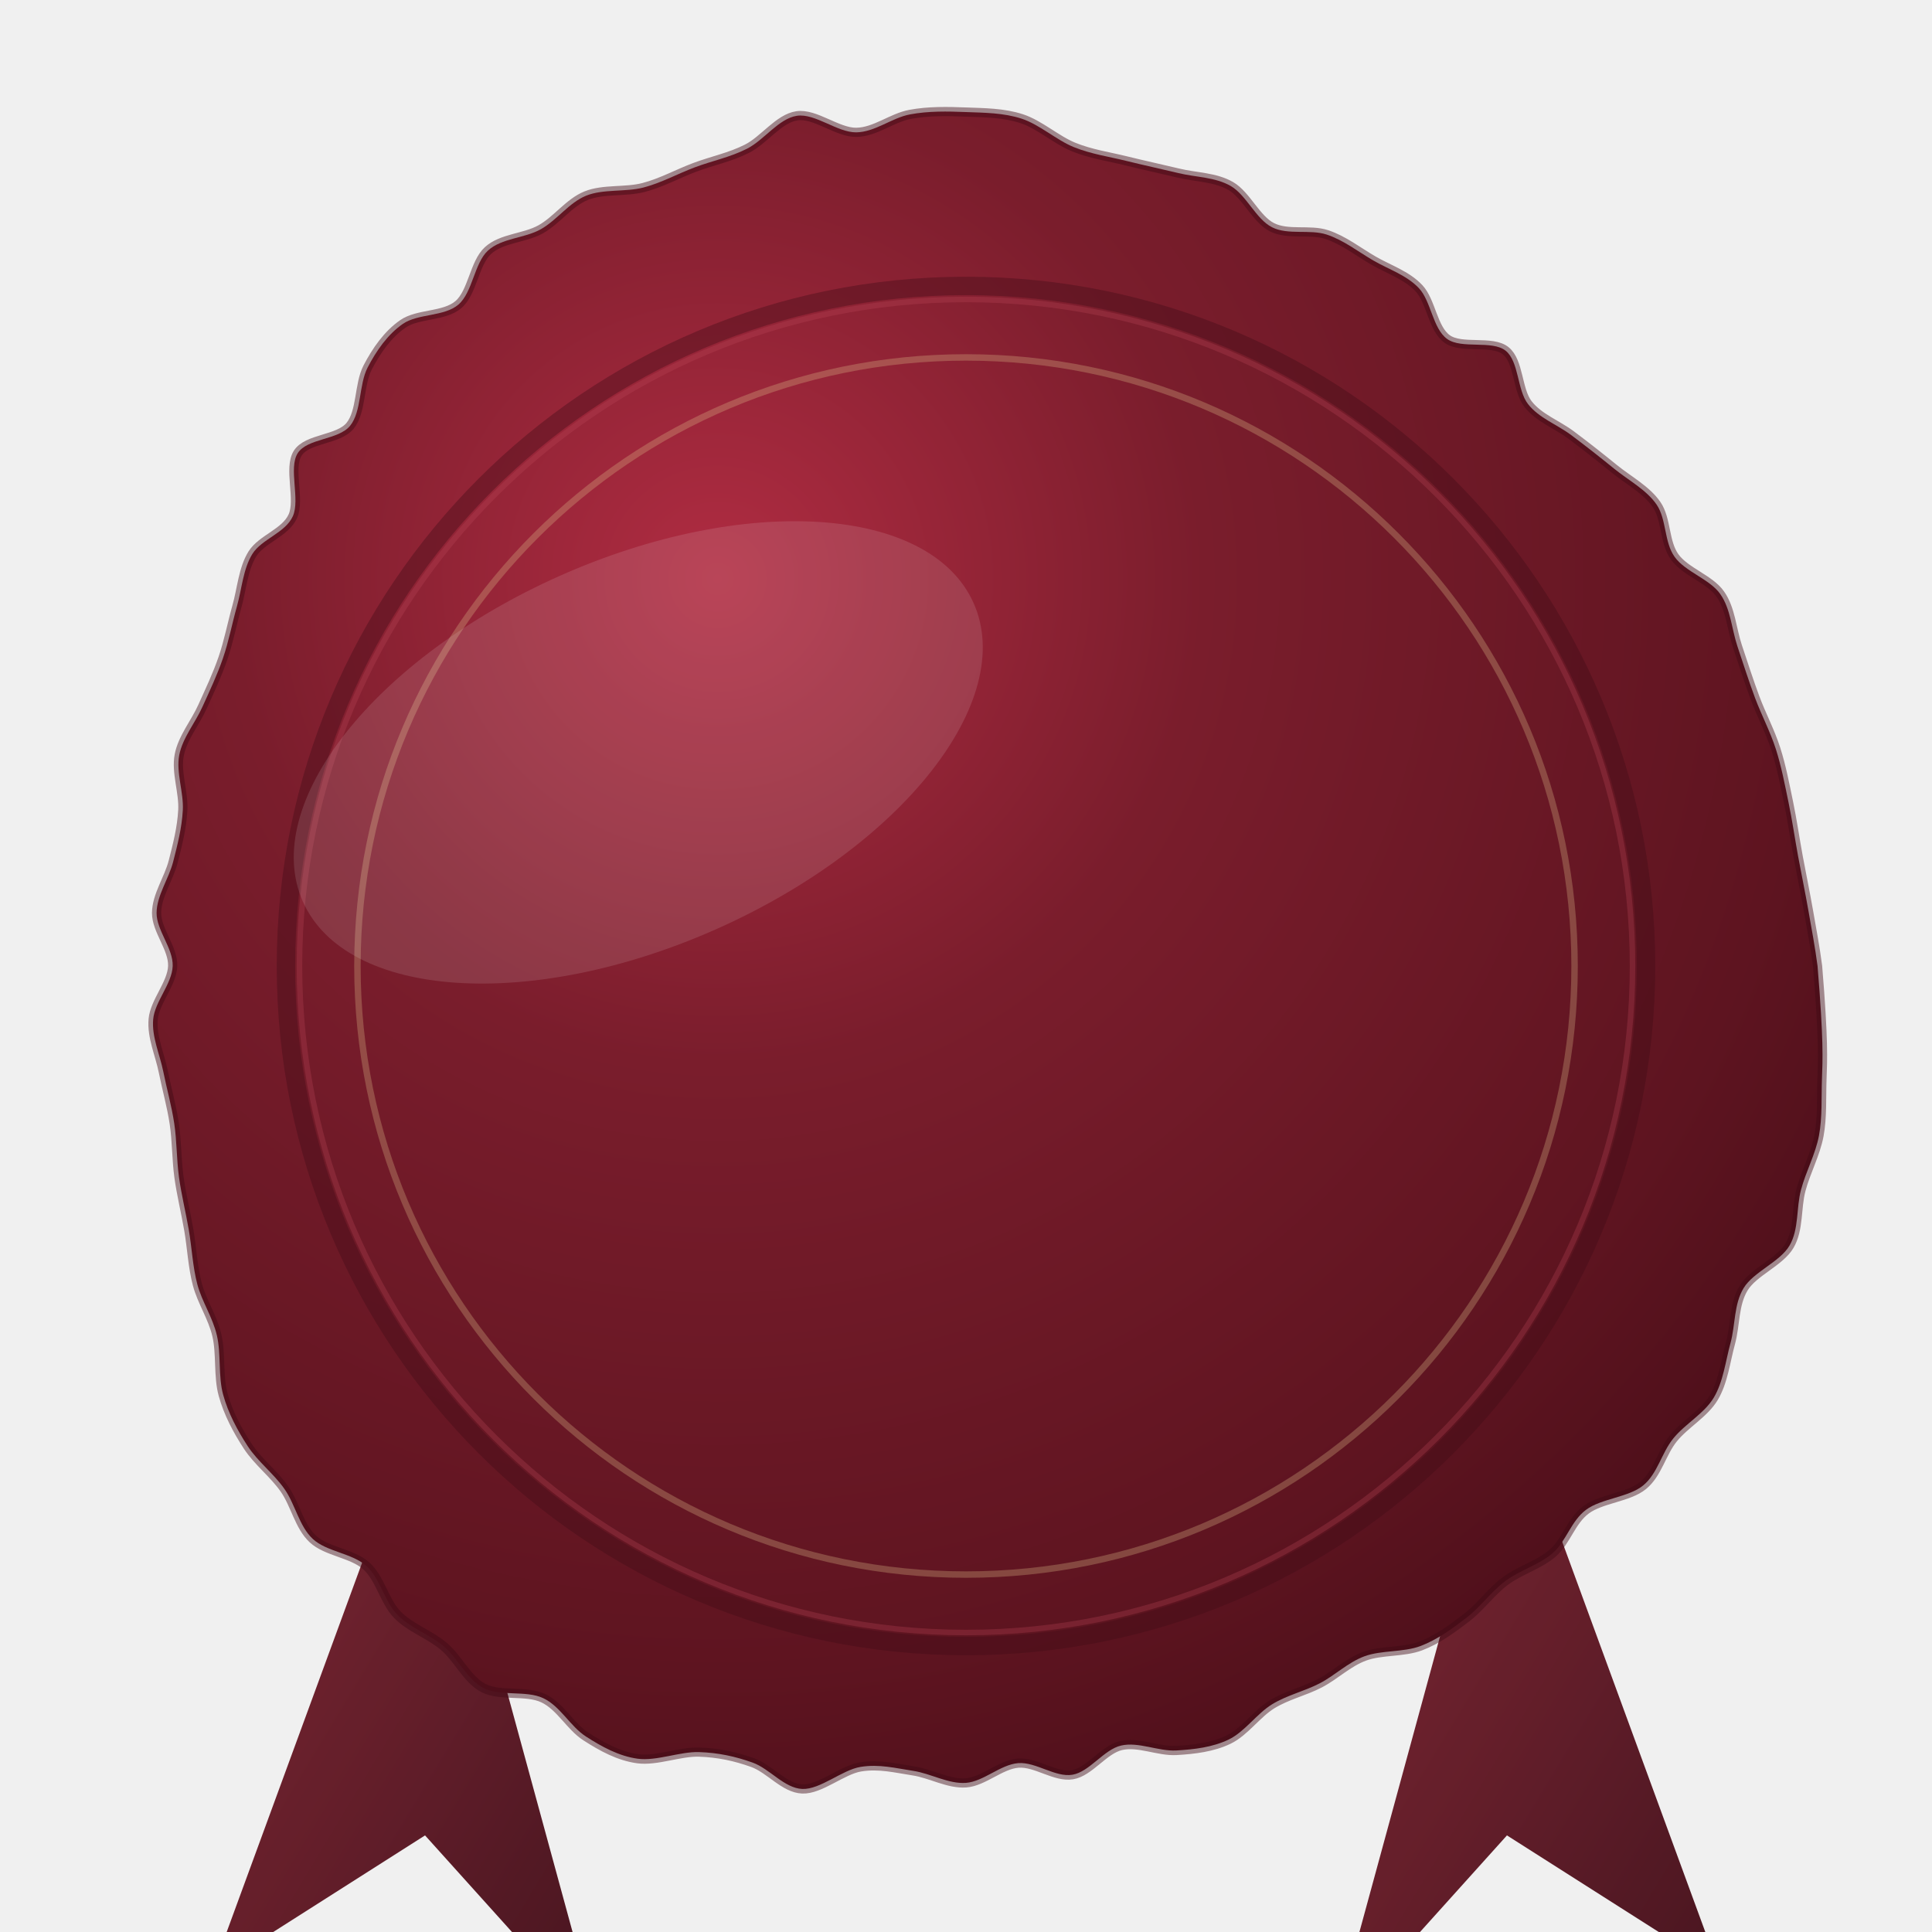
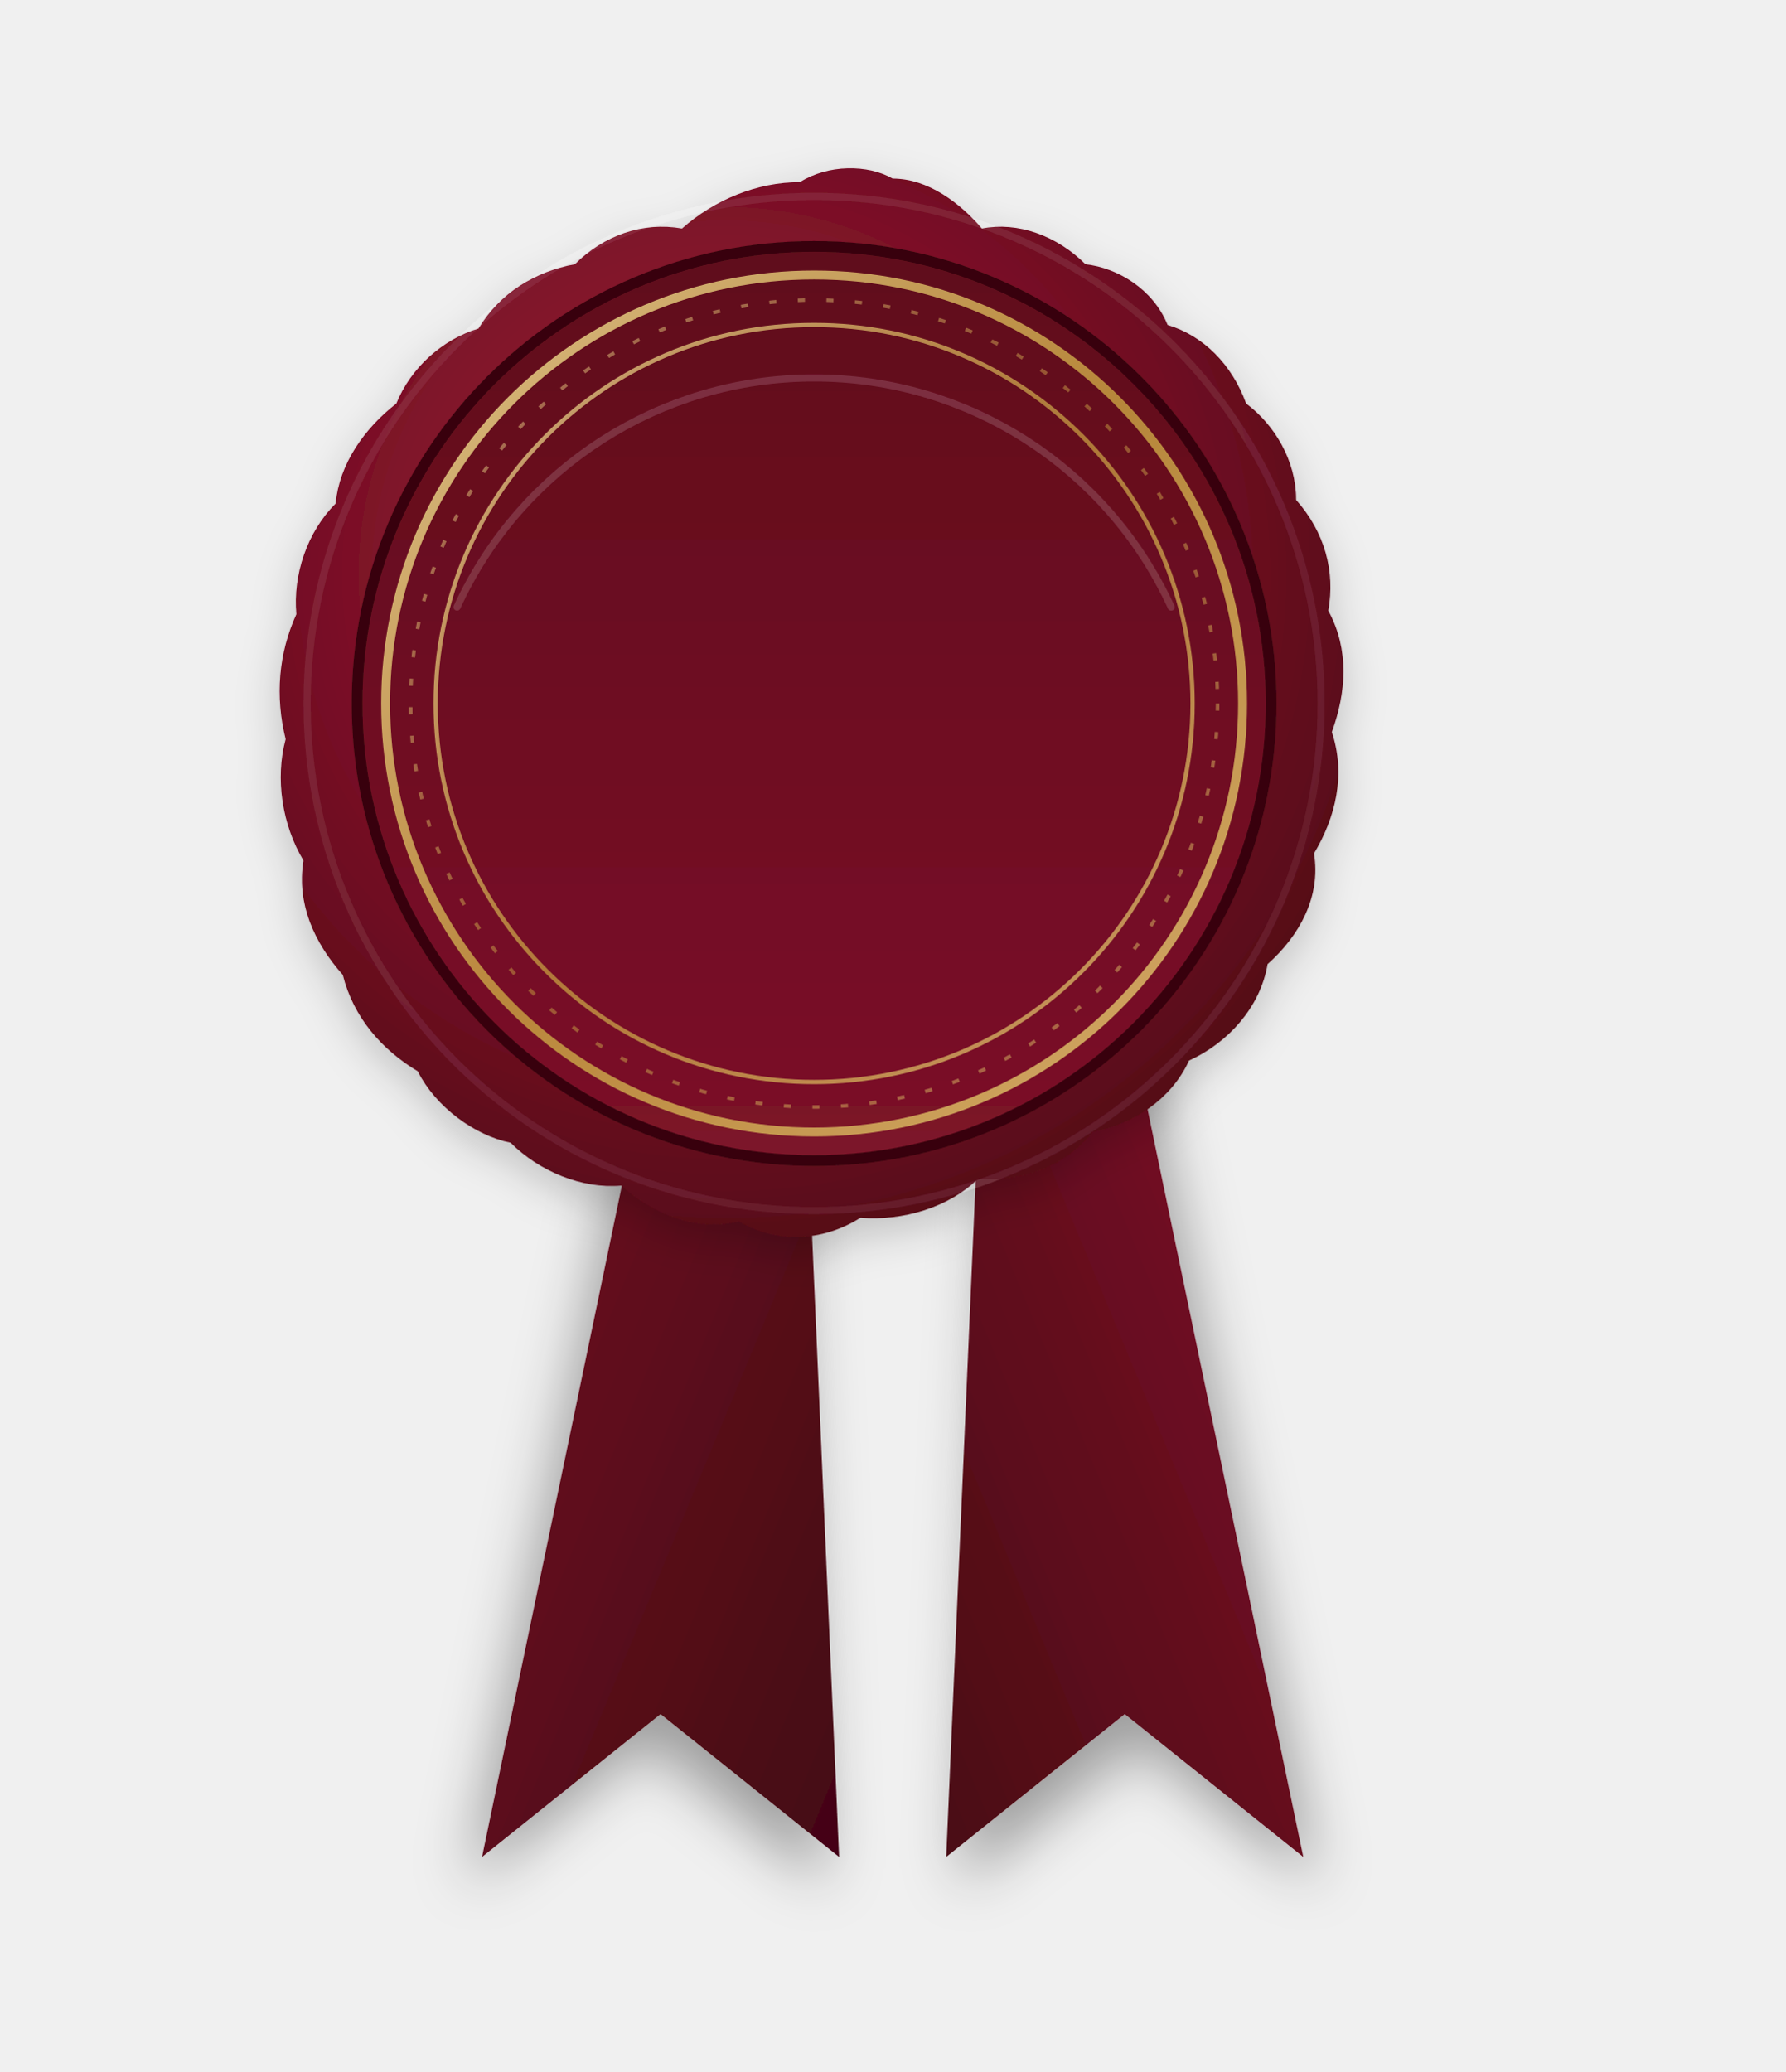
- <svg xmlns="http://www.w3.org/2000/svg" viewBox="0 0 420 420" width="420" height="420">
+ <svg xmlns="http://www.w3.org/2000/svg" viewBox="0 0 500 580" width="100%" height="100%">
  <defs>
-     <radialGradient id="sealGrad" cx=".34" cy=".28" r=".9">
-       <stop offset="0" stop-color="#b02c42" />
-       <stop offset=".32" stop-color="#7a1d2c" />
-       <stop offset=".72" stop-color="#5e1420" />
-       <stop offset="1" stop-color="#3f0b15" />
+     <filter id="shadow-main" x="-20%" y="-20%" width="140%" height="150%" filterUnits="userSpaceOnUse">
+       <feDropShadow dx="0" dy="12" stdDeviation="16" flood-color="#1B0409" flood-opacity="0.32" />
+       <feDropShadow dx="0" dy="4" stdDeviation="6" flood-color="#1B0409" flood-opacity="0.2" />
+     </filter>
+     <filter id="shadow-ribbon-left" x="-30%" y="-30%" width="160%" height="160%">
+       <feDropShadow dx="-4" dy="8" stdDeviation="8" flood-color="#120206" flood-opacity="0.35" />
+     </filter>
+     <filter id="shadow-ribbon-right" x="-30%" y="-30%" width="160%" height="160%">
+       <feDropShadow dx="4" dy="8" stdDeviation="8" flood-color="#120206" flood-opacity="0.35" />
+     </filter>
+     <radialGradient id="seal-body" cx="42%" cy="38%" r="65%">
+       <stop offset="0%" stop-color="#A5203D" />
+       <stop offset="55%" stop-color="#7B1127" />
+       <stop offset="100%" stop-color="#540817" />
    </radialGradient>
-     <linearGradient id="ribbonGrad" x1="0" y1="0" x2="1" y2="1">
-       <stop offset="0" stop-color="#7a1d2c" />
-       <stop offset="1" stop-color="#3f0b15" />
+     <linearGradient id="inner-well" x1="0%" y1="0%" x2="0%" y2="100%">
+       <stop offset="0%" stop-color="#600A1B" />
+       <stop offset="100%" stop-color="#7C1229" />
+     </linearGradient>
+     <linearGradient id="ribbon-l" x1="0%" y1="0%" x2="100%" y2="100%">
+       <stop offset="0%" stop-color="#730F24" />
+       <stop offset="100%" stop-color="#430612" />
+     </linearGradient>
+     <linearGradient id="ribbon-r" x1="100%" y1="0%" x2="0%" y2="100%">
+       <stop offset="0%" stop-color="#801229" />
+       <stop offset="100%" stop-color="#4A0714" />
+     </linearGradient>
+     <linearGradient id="gold-stroke" x1="0%" y1="0%" x2="100%" y2="100%">
+       <stop offset="0%" stop-color="#F3E19C" />
+       <stop offset="50%" stop-color="#C59B3F" />
+       <stop offset="100%" stop-color="#E5C775" />
    </linearGradient>
  </defs>
-   <g opacity=".95">
-     <path d="M92.4 302.4 l-46.2 126 l46.2 -29.4 l37.8 42 Z" fill="url(#ribbonGrad)" />
-     <path d="M327.6 302.4 l46.2 126 l-46.2 -29.4 l-37.8 42 Z" fill="url(#ribbonGrad)" />
+   <g id="ribbons">
+     <path filter="url(#shadow-ribbon-left)" d="M 185 280               L 135 520               L 185 480               L 235 520               L 225 290 Z" fill="url(#ribbon-l)" />
+     <path filter="url(#shadow-ribbon-right)" d="M 275 290               L 265 520               L 315 480               L 365 520               L 315 280 Z" fill="url(#ribbon-r)" />
+     <path d="M 185 280 L 230 330 L 225 290 Z" fill="#2A0209" opacity="0.4" />
+     <path d="M 315 280 L 270 330 L 275 290 Z" fill="#2A0209" opacity="0.4" />
  </g>
-   <path d="M395.12 210 C396.47 226.29 396.23 230.39 396.08 234.5 C395.93 238.61 396.18 242.86 395.43 246.88 C394.67 250.91 392.59 254.66 391.53 258.64 C390.46 262.62 391.11 267.21 389.03 270.77 C386.95 274.34 381.18 276.49 379.05 280.02 C376.91 283.55 377.28 287.99 376.2 291.96 C375.11 295.93 374.63 300.39 372.55 303.85 C370.48 307.31 366.3 309.55 363.74 312.73 C361.18 315.91 360.34 320.36 357.19 322.94 C354.03 325.52 348.06 325.77 344.8 328.21 C341.53 330.65 340.51 335.01 337.59 337.59 C334.66 340.17 330.39 341.34 327.25 343.7 C324.11 346.05 321.83 349.37 318.75 351.72 C315.67 354.08 312.47 356.45 308.79 357.84 C305.1 359.23 300.28 358.71 296.63 360.06 C292.99 361.41 290.26 364.19 286.9 365.94 C283.54 367.69 279.8 368.49 276.49 370.53 C273.19 372.57 270.55 376.51 267.09 378.17 C263.62 379.84 259.59 380.32 255.7 380.54 C251.8 380.75 247.47 378.59 243.71 379.47 C239.95 380.34 236.87 385.18 233.15 385.81 C229.42 386.45 225.22 383 221.36 383.29 C217.5 383.59 213.8 387.3 210 387.58 C206.2 387.86 202.35 385.55 198.53 384.97 C194.71 384.39 191.1 383.45 187.08 384.11 C183.06 384.76 178.33 389.06 174.41 388.9 C170.5 388.75 167.34 384.5 163.6 383.17 C159.86 381.83 156.16 381.03 151.99 380.89 C147.83 380.75 142.72 382.89 138.62 382.33 C134.52 381.77 130.81 379.71 127.39 377.51 C123.97 375.32 121.82 370.92 118.1 369.17 C114.39 367.41 108.72 368.84 105.12 366.97 C101.52 365.09 99.63 360.58 96.5 357.92 C93.37 355.26 89.17 353.91 86.35 350.99 C83.54 348.07 82.67 343.13 79.61 340.39 C76.55 337.65 70.95 337.33 67.99 334.54 C65.02 331.76 64.2 327.05 61.84 323.69 C59.48 320.32 56.05 317.76 53.83 314.35 C51.61 310.94 49.63 307.24 48.52 303.23 C47.4 299.23 48.09 294.31 47.15 290.31 C46.22 286.31 43.92 283.04 42.9 279.21 C41.89 275.39 41.71 271.25 41.04 267.35 C40.37 263.46 39.43 259.7 38.9 255.85 C38.38 251.99 38.45 248.05 37.88 244.24 C37.31 240.42 36.26 236.75 35.5 232.97 C34.74 229.2 32.96 225.41 33.3 221.58 C33.64 217.75 37.41 213.85 37.54 210 C37.66 206.15 34.02 202.25 34.04 198.47 C34.06 194.69 36.7 191.03 37.65 187.31 C38.6 183.59 39.53 179.99 39.74 176.13 C39.96 172.28 38.24 167.92 38.96 164.17 C39.67 160.42 42.43 157.17 44.01 153.65 C45.6 150.14 47.22 146.73 48.47 143.09 C49.72 139.46 50.44 135.61 51.5 131.84 C52.57 128.06 52.84 123.7 54.86 120.43 C56.89 117.16 62.01 115.87 63.66 112.22 C65.3 108.57 62.65 101.8 64.72 98.52 C66.79 95.25 73.57 95.67 76.1 92.57 C78.63 89.47 78 83.61 79.91 79.91 C81.83 76.22 84.29 72.69 87.58 70.41 C90.87 68.13 96.58 68.86 99.66 66.21 C102.75 63.55 103.1 57.2 106.08 54.47 C109.06 51.74 113.98 51.83 117.54 49.85 C121.09 47.86 123.69 44.06 127.42 42.54 C131.15 41.03 135.96 41.79 139.9 40.76 C143.84 39.73 147.31 37.77 151.06 36.37 C154.81 34.96 158.7 34.2 162.39 32.33 C166.09 30.47 169.28 25.77 173.24 25.17 C177.19 24.58 182.04 28.82 186.14 28.77 C190.25 28.72 193.89 25.59 197.87 24.86 C201.84 24.12 205.97 24.2 210 24.36 C214.03 24.51 218.17 24.52 222.07 25.79 C225.98 27.06 229.65 30.45 233.44 31.98 C237.23 33.51 241.02 34.03 244.82 34.97 C248.61 35.91 252.4 36.72 256.19 37.63 C259.98 38.55 264.17 38.48 267.56 40.44 C270.95 42.41 273.05 47.64 276.52 49.4 C280 51.16 284.74 49.79 288.41 50.99 C292.08 52.2 295.21 54.69 298.55 56.63 C301.89 58.57 305.78 59.8 308.46 62.65 C311.13 65.49 311.45 71.42 314.6 73.69 C317.74 75.95 324.38 73.88 327.31 76.24 C330.24 78.59 329.79 84.77 332.17 87.83 C334.55 90.89 338.47 92.26 341.59 94.6 C344.71 96.94 347.81 99.37 350.9 101.89 C353.99 104.4 357.94 106.49 360.13 109.69 C362.32 112.88 361.74 117.82 364.05 121.06 C366.36 124.3 371.7 125.89 373.97 129.14 C376.25 132.38 376.45 136.76 377.71 140.53 C378.98 144.3 380.16 148.05 381.55 151.77 C382.94 155.48 384.84 159.05 386.05 162.83 C387.26 166.6 388 170.54 388.81 174.43 C389.62 178.33 390.18 182.26 390.9 186.18 C391.63 190.11 392.44 194.03 393.14 198 C393.84 201.97 394.59 205.96 395.12 210 Z" fill="url(#sealGrad)" stroke="#3f0b15" stroke-opacity=".45" stroke-width="2" />
-   <circle cx="210" cy="210" r="147.84" fill="none" stroke="#3f0b15" stroke-opacity=".38" stroke-width="4" />
-   <circle cx="210" cy="210" r="144.9" fill="none" stroke="#c04a5c" stroke-opacity=".28" stroke-width="1.2" />
-   <circle cx="210" cy="210" r="132.3" fill="none" stroke="#dcc08a" stroke-opacity=".30" stroke-width="1.4" />
-   <ellipse cx="163.8" cy="138.6" rx="79.8" ry="42" fill="#fff" fill-opacity=".12" transform="rotate(-24 210 210)" />
+   <g id="seal" filter="url(#shadow-main)">
+     <path fill="url(#seal-body)" d="       M 250 50       C 260 50, 269 57, 275 64   C 285 62, 296 66, 304 74       C 313 75, 323 81, 327 91   C 337 94, 345 102, 349 113       C 357 119, 363 129, 363 140 C 371 149, 374 160, 372 171       C 378 182, 377 194, 373 205 C 377 217, 374 229, 368 239       C 370 251, 364 262, 355 270 C 353 282, 344 292, 333 297       C 328 308, 317 315, 306 317 C 298 327, 286 331, 274 330       C 266 338, 253 342, 241 341 C 230 348, 217 348, 207 342       C 195 345, 183 340, 174 332 C 163 333, 151 328, 143 320       C 133 318, 122 310, 117 300 C 107 294, 99 285, 96 273       C 88 264, 83 253, 85 241   C 79 231, 77 218, 80 207       C 77 195, 78 183, 83 172   C 82 161, 86 149, 94 141       C 95 130, 102 120, 111 113 C 115 103, 124 95, 134 92       C 140 82, 150 76, 161 74   C 169 66, 180 62, 191 64       C 200 56, 212 51, 224 51   C 232 46, 243 46, 250 50 Z" />
+     <circle cx="228" cy="197" r="142" fill="none" stroke="#FFFFFF" stroke-opacity="0.08" stroke-width="2" />
+     <circle cx="228" cy="197" r="128" fill="url(#inner-well)" stroke="#38040E" stroke-width="3" />
+     <circle cx="228" cy="197" r="120" fill="none" stroke="url(#gold-stroke)" stroke-width="2.5" stroke-opacity="0.85" />
+     <circle cx="228" cy="197" r="113" fill="none" stroke="url(#gold-stroke)" stroke-width="1" stroke-dasharray="2 6" stroke-opacity="0.5" />
+     <circle cx="228" cy="197" r="106" fill="none" stroke="url(#gold-stroke)" stroke-width="1.2" stroke-opacity="0.75" />
+     <path d="M 128 170 A 110 110 0 0 1 328 170" fill="none" stroke="#FFFFFF" stroke-width="2" stroke-linecap="round" opacity="0.15" />
+   </g>
</svg>
